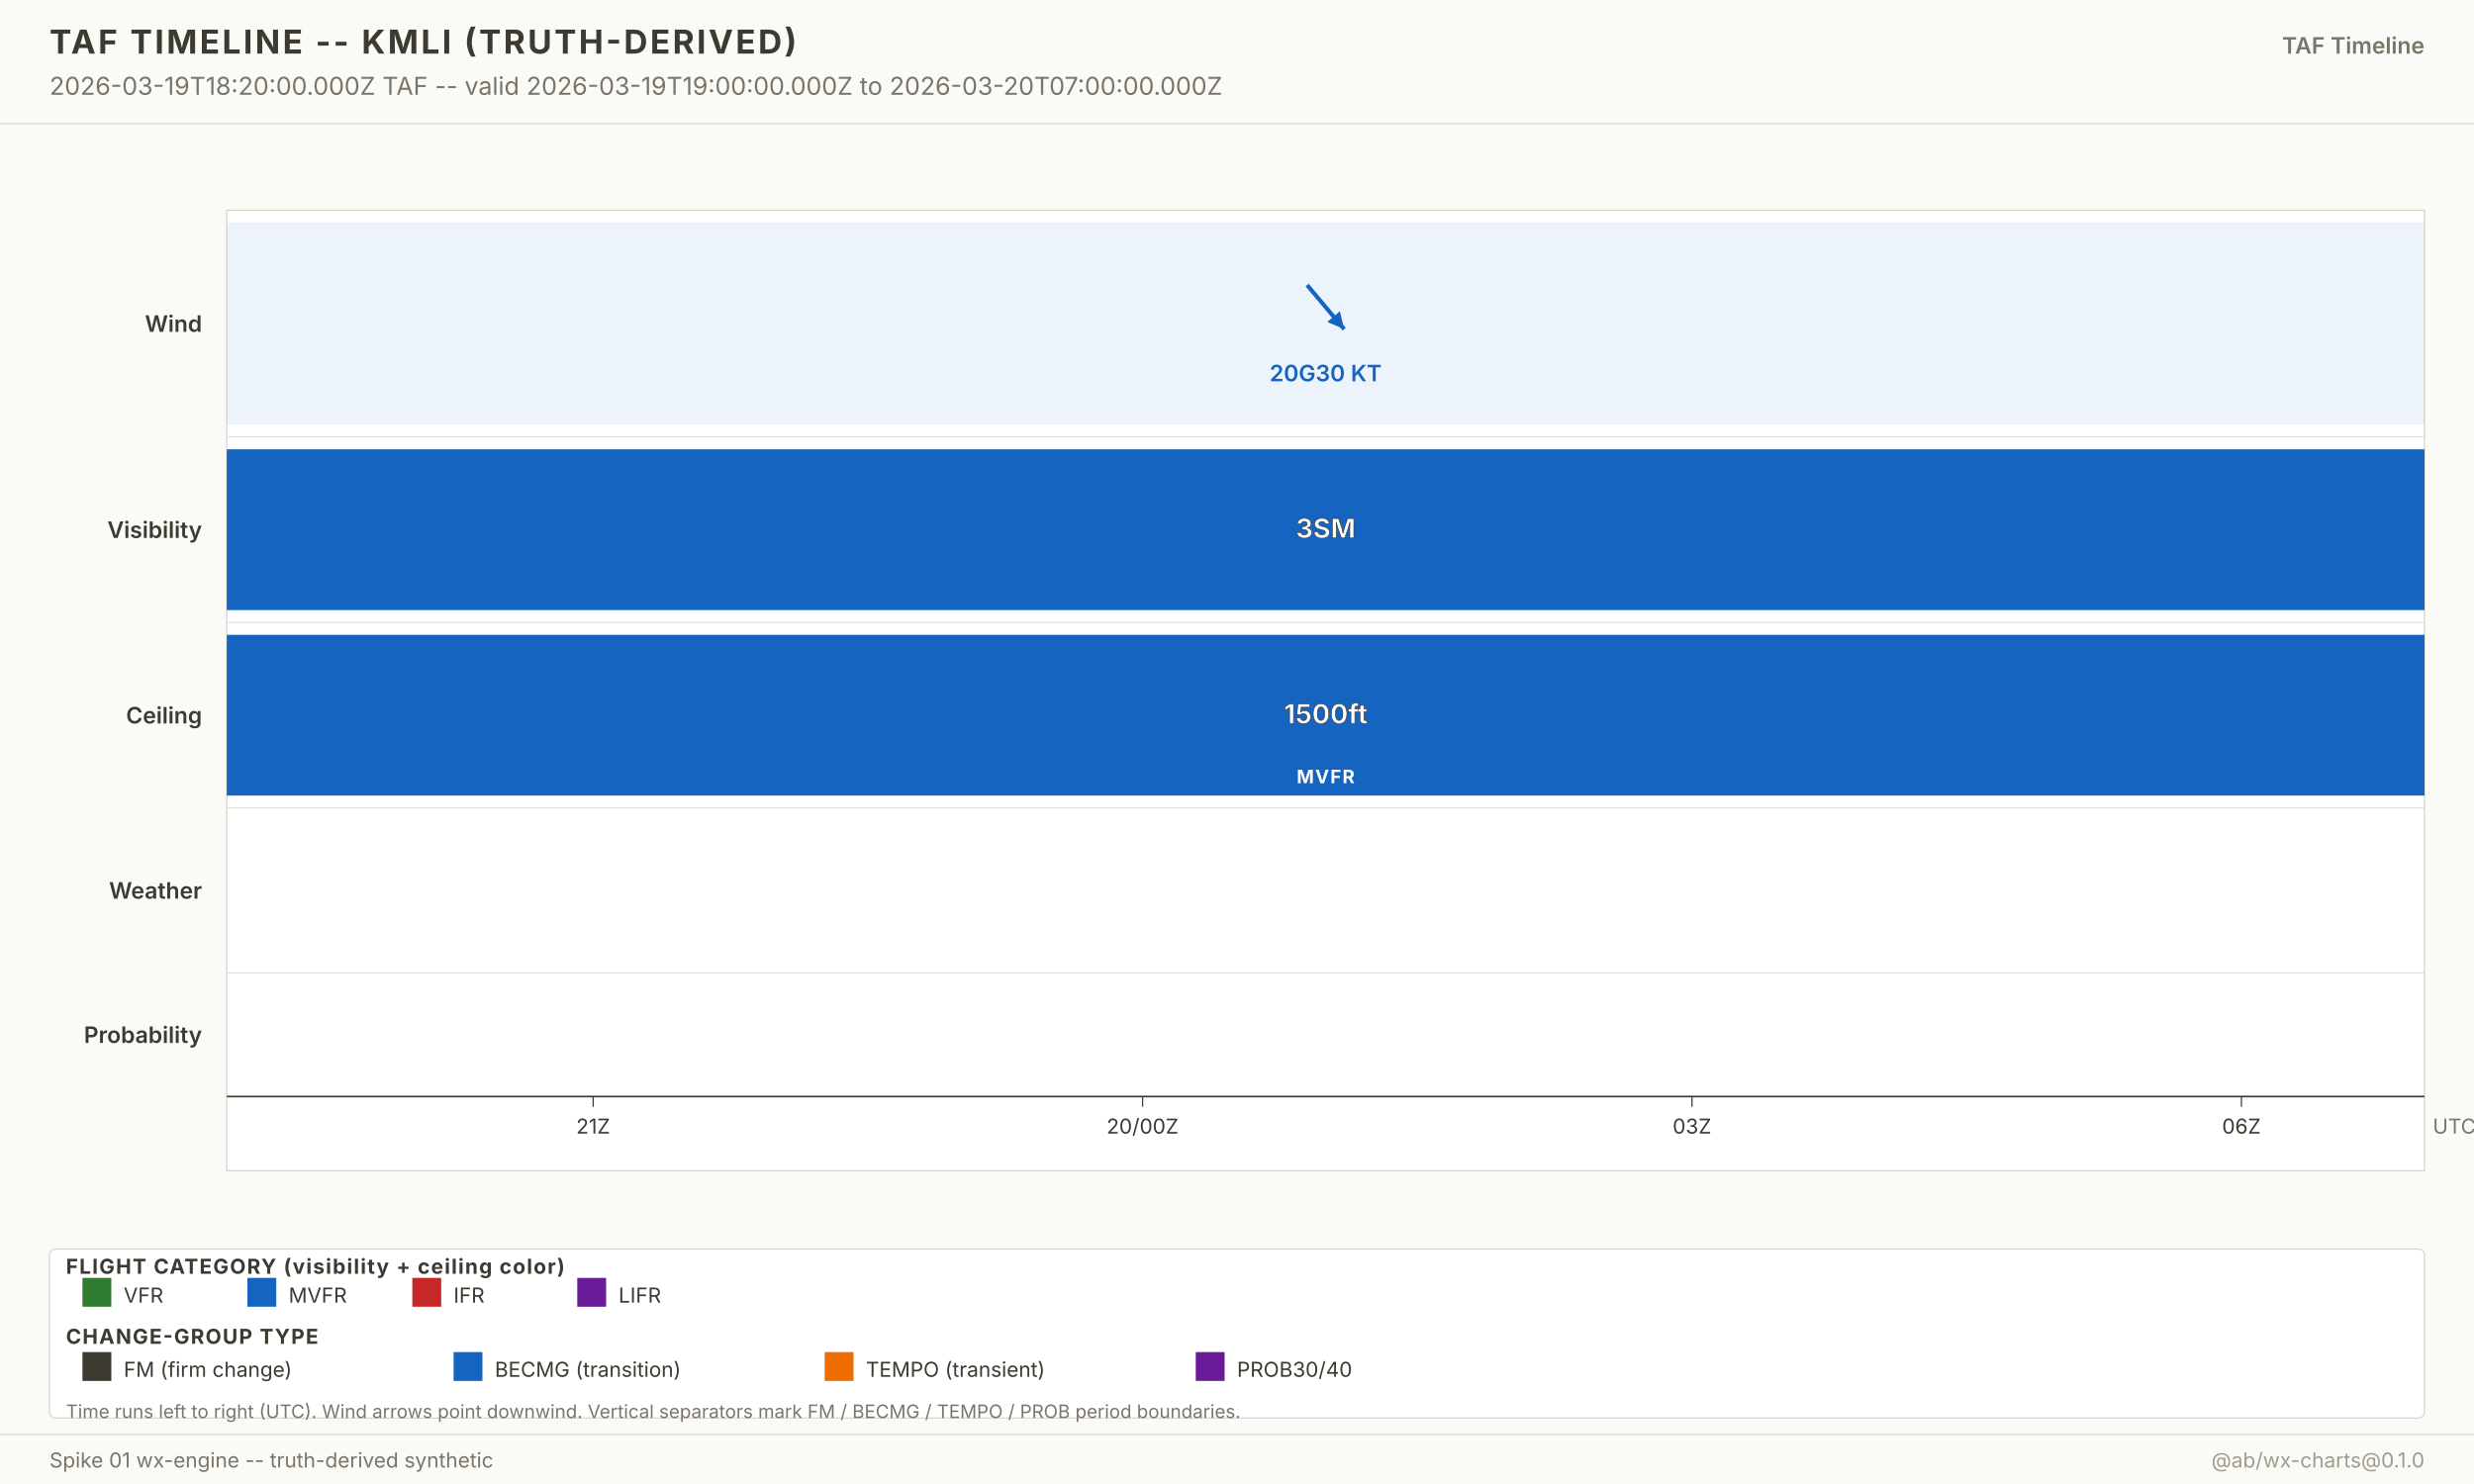
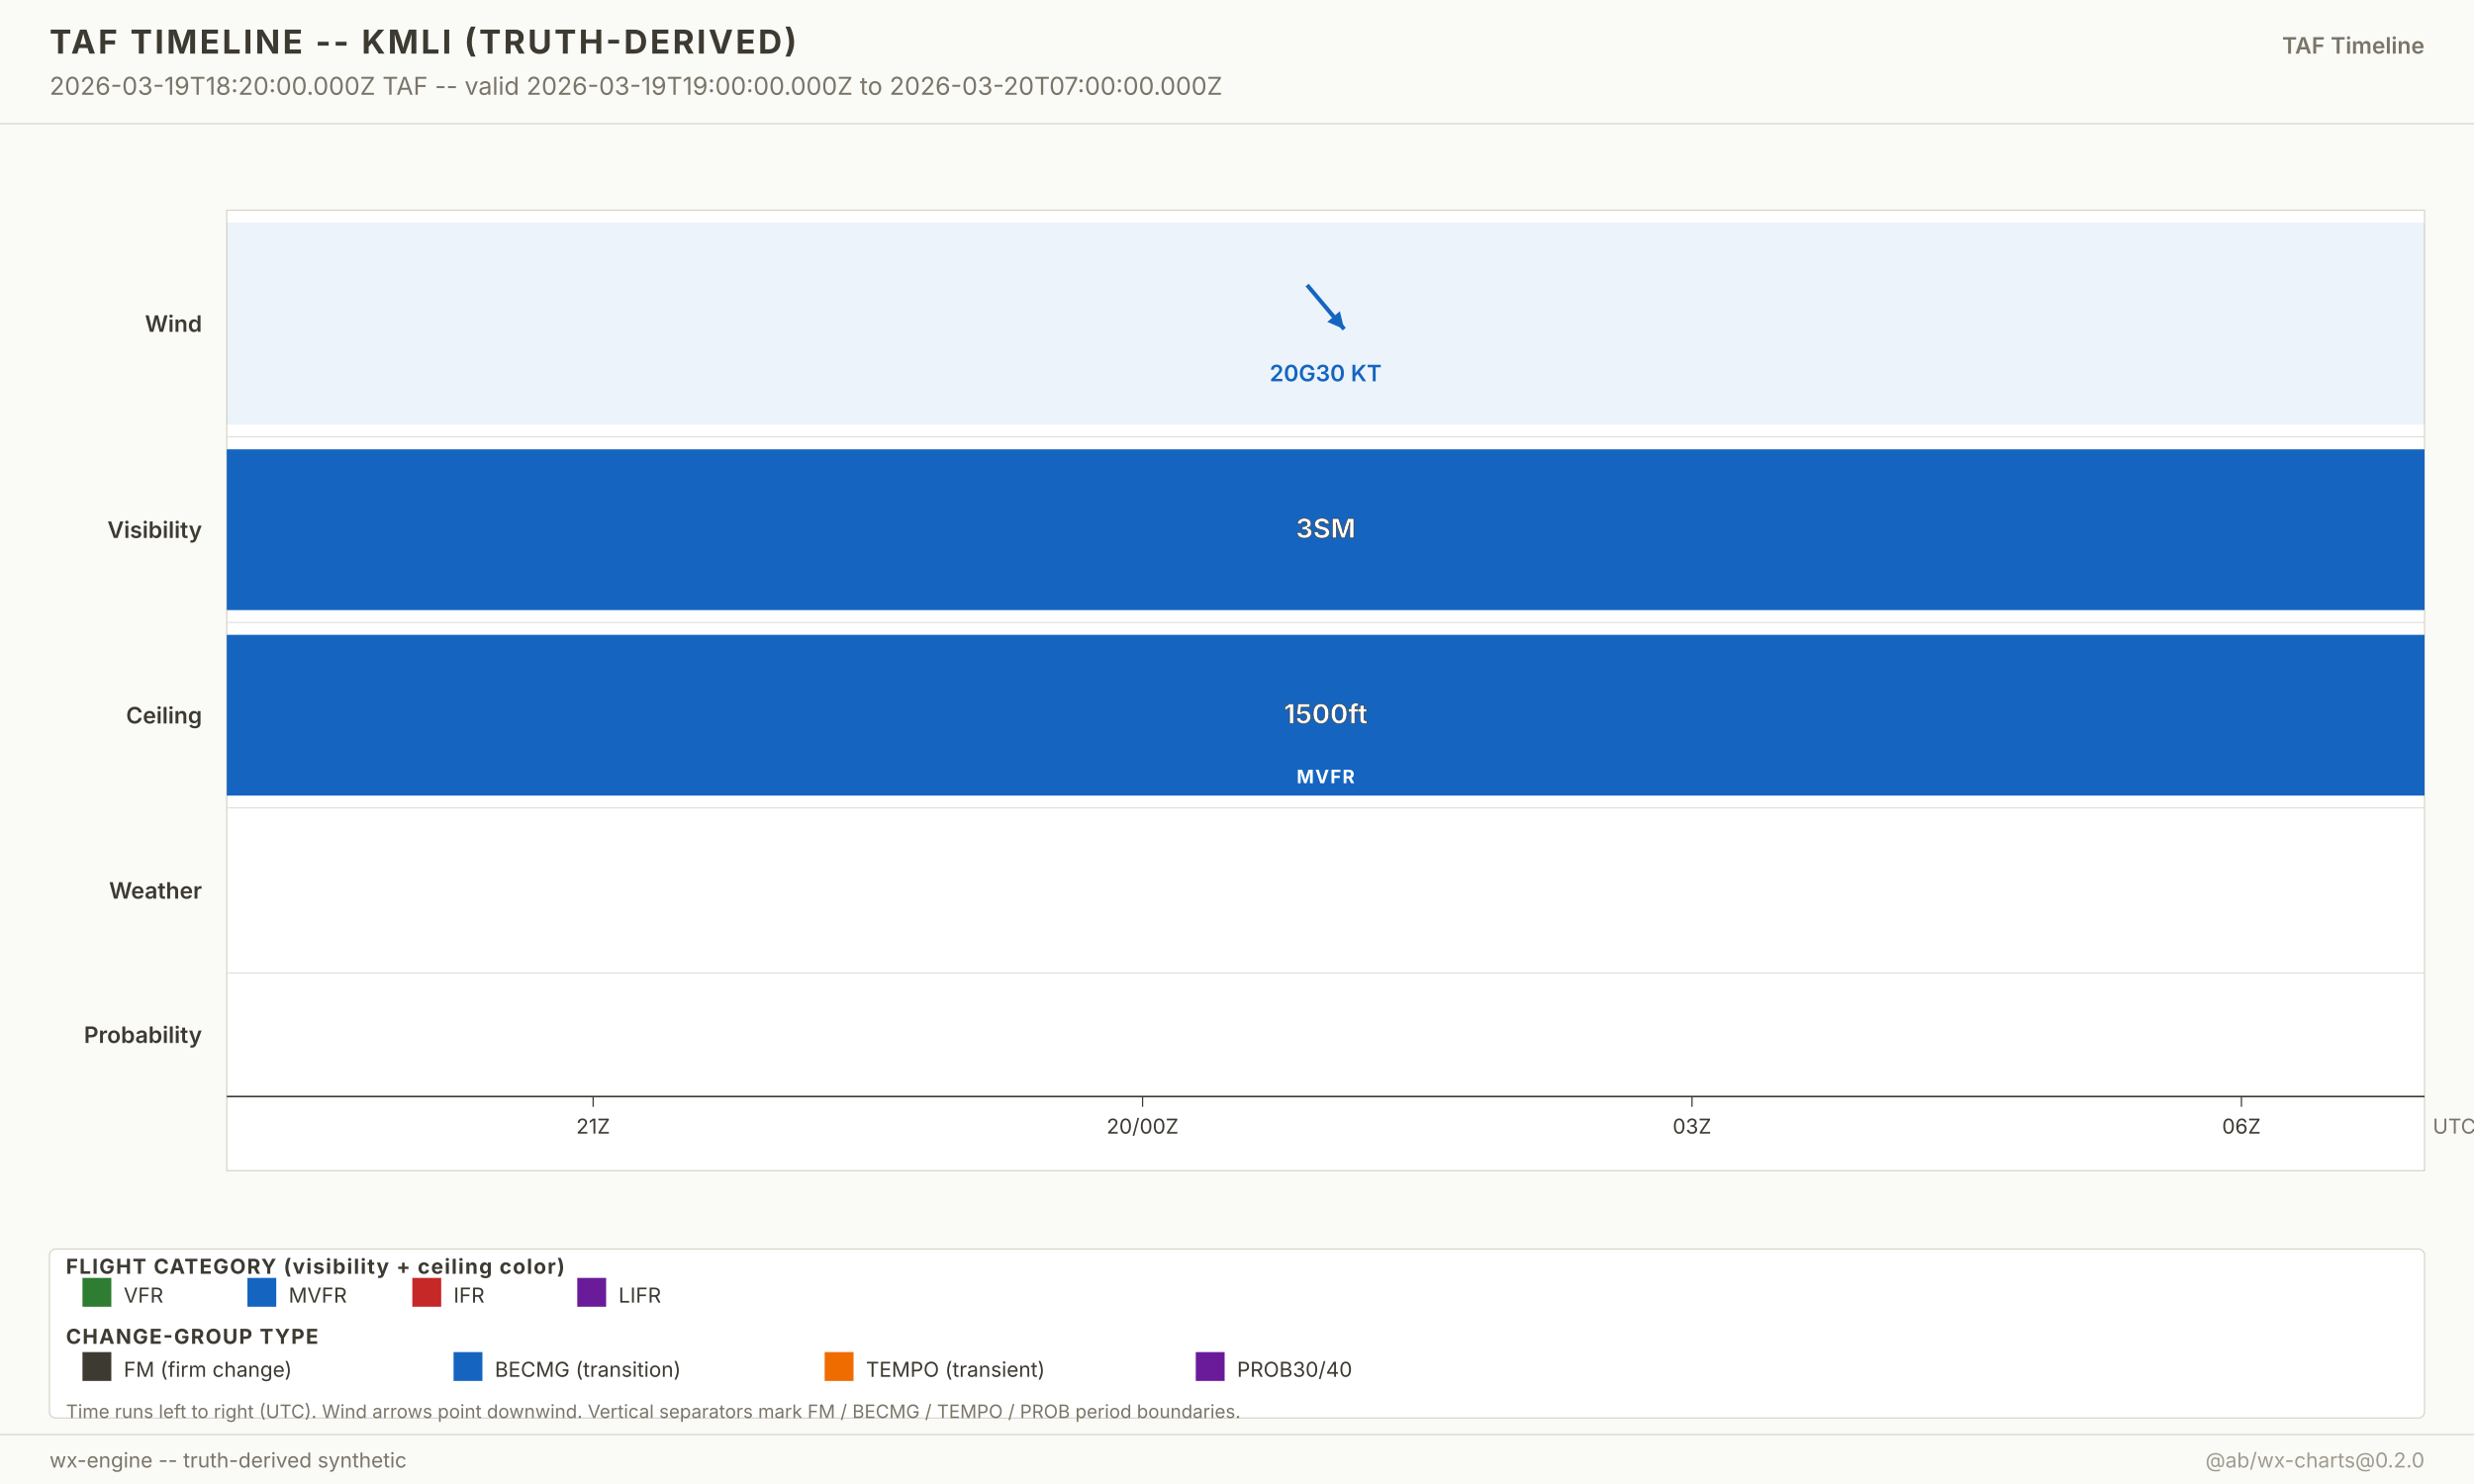
<svg xmlns="http://www.w3.org/2000/svg" width="1200" height="720" viewBox="0 0 1200 720" font-family="-apple-system, system-ui, sans-serif">
  <g class="layer-background">
    <rect x="0" y="0" width="1200" height="720" fill="#fafaf7" />
  </g>
  <g class="layer-graticule" />
+   <g class="layer-north-america-context" />
  <g class="layer-basemap-fill" />
  <g class="layer-basemap-borders" />
  <g class="layer-raster-overlay" />
  <g class="layer-basemap-re-stroke" />
  <g class="layer-vector-symbology">
    <g class="timeline-plot">
      <rect x="110" y="102" width="1066" height="466" fill="white" stroke="#d8d4c8" stroke-width="0.6" />
      <text x="98" y="161.0" text-anchor="end" font-size="11" font-weight="600" fill="#3d3a32">Wind</text>
      <rect x="110.0" y="108.0" width="1066.0" height="98.0" fill="#1565c0" fill-opacity="0.08" />
      <g opacity="1">
        <line x1="634.0" y1="138.3" x2="652.0" y2="159.7" stroke="#1565c0" stroke-width="2" />
        <polygon points="652.0,159.7 643.8,156.2 649.9,151.0" fill="#1565c0" />
      </g>
      <text x="643.0" y="185.0" text-anchor="middle" font-size="11" font-weight="600" fill="#1565c0" opacity="1">20G30 KT</text>
      <line x1="110" y1="212.0" x2="1176.0" y2="212.0" stroke="#d8d4c8" stroke-width="0.4" />
      <text x="98" y="261.0" text-anchor="end" font-size="11" font-weight="600" fill="#3d3a32">Visibility</text>
      <rect x="110.0" y="218.0" width="1066.0" height="78.0" fill="#1565c0" fill-opacity="1" />
      <text x="643.0" y="261.0" text-anchor="middle" font-size="13" font-weight="700" fill="white" stroke="#3d3a32" stroke-width="0.3">3SM</text>
      <line x1="110" y1="302.0" x2="1176.0" y2="302.0" stroke="#d8d4c8" stroke-width="0.4" />
      <text x="98" y="351.0" text-anchor="end" font-size="11" font-weight="600" fill="#3d3a32">Ceiling</text>
      <rect x="110.0" y="308.0" width="1066.0" height="78.0" fill="#1565c0" fill-opacity="1" />
      <text x="643.0" y="351.0" text-anchor="middle" font-size="13" font-weight="700" fill="white" stroke="#3d3a32" stroke-width="0.3">1500ft</text>
      <text x="643.0" y="380.0" text-anchor="middle" font-size="9" font-weight="700" fill="white" letter-spacing="0.6">MVFR</text>
      <line x1="110" y1="392.0" x2="1176.0" y2="392.0" stroke="#d8d4c8" stroke-width="0.4" />
      <text x="98" y="436.0" text-anchor="end" font-size="11" font-weight="600" fill="#3d3a32">Weather</text>
      <line x1="110" y1="472.0" x2="1176.0" y2="472.0" stroke="#d8d4c8" stroke-width="0.4" />
      <text x="98" y="506.0" text-anchor="end" font-size="11" font-weight="600" fill="#3d3a32">Probability</text>
      <line x1="110" y1="532.0" x2="1176.0" y2="532.0" stroke="#3d3a32" stroke-width="0.8" />
      <g class="time-axis">
        <line x1="287.7" y1="532.0" x2="287.7" y2="537.0" stroke="#3d3a32" stroke-width="0.6" />
        <text x="287.7" y="550.0" text-anchor="middle" font-size="10" fill="#3d3a32">21Z</text>
        <line x1="554.2" y1="532.0" x2="554.2" y2="537.0" stroke="#3d3a32" stroke-width="0.6" />
        <text x="554.2" y="550.0" text-anchor="middle" font-size="10" fill="#3d3a32">20/00Z</text>
        <line x1="820.7" y1="532.0" x2="820.7" y2="537.0" stroke="#3d3a32" stroke-width="0.6" />
        <text x="820.7" y="550.0" text-anchor="middle" font-size="10" fill="#3d3a32">03Z</text>
        <line x1="1087.2" y1="532.0" x2="1087.2" y2="537.0" stroke="#3d3a32" stroke-width="0.6" />
        <text x="1087.2" y="550.0" text-anchor="middle" font-size="10" fill="#3d3a32">06Z</text>
        <text x="1180.0" y="550.0" font-size="10" fill="#7a7568">UTC</text>
      </g>
    </g>
  </g>
  <g class="layer-point-symbology" />
  <g class="layer-chrome">
    <g class="chrome-title">
      <rect x="0" y="0" width="1200" height="60" fill="#fafaf7" />
      <line x1="0" y1="60" x2="1200" y2="60" stroke="#d8d4c8" stroke-width="0.6" />
      <text x="24" y="26" font-size="16" font-weight="700" fill="#3d3a32" letter-spacing="1.2">TAF TIMELINE -- KMLI (TRUTH-DERIVED)</text>
      <text x="24" y="46" font-size="12" fill="#7a7568">2026-03-19T18:20:00.000Z TAF -- valid 2026-03-19T19:00:00.000Z to 2026-03-20T07:00:00.000Z</text>
      <text x="1176" y="26" text-anchor="end" font-size="11" font-weight="600" fill="#7a7568">TAF Timeline</text>
    </g>
    <g class="footer-taf-legend">
      <rect x="24" y="606" width="1152" height="82" fill="white" fill-opacity="0.94" stroke="#d8d4c8" stroke-width="0.6" rx="3" />
      <text x="32" y="618.0" font-size="10" font-weight="700" fill="#3d3a32" letter-spacing="0.6">FLIGHT CATEGORY (visibility + ceiling color)</text>
      <rect x="40" y="620.0" width="14" height="14" fill="#2e7d32" />
      <text x="60" y="632.0" font-size="10" fill="#3d3a32">VFR</text>
      <rect x="120" y="620.0" width="14" height="14" fill="#1565c0" />
      <text x="140" y="632.0" font-size="10" fill="#3d3a32">MVFR</text>
      <rect x="200" y="620.0" width="14" height="14" fill="#c62828" />
      <text x="220" y="632.0" font-size="10" fill="#3d3a32">IFR</text>
      <rect x="280" y="620.0" width="14" height="14" fill="#6a1b9a" />
      <text x="300" y="632.0" font-size="10" fill="#3d3a32">LIFR</text>
      <text x="32" y="652.0" font-size="10" font-weight="700" fill="#3d3a32" letter-spacing="0.6">CHANGE-GROUP TYPE</text>
      <rect x="40" y="656.0" width="14" height="14" fill="#3d3a32" />
      <text x="60" y="668.0" font-size="10" fill="#3d3a32">FM (firm change)</text>
      <rect x="220" y="656.0" width="14" height="14" fill="#1565c0" />
      <text x="240" y="668.0" font-size="10" fill="#3d3a32">BECMG (transition)</text>
      <rect x="400" y="656.0" width="14" height="14" fill="#ef6c00" />
      <text x="420" y="668.0" font-size="10" fill="#3d3a32">TEMPO (transient)</text>
      <rect x="580" y="656.0" width="14" height="14" fill="#6a1b9a" />
      <text x="600" y="668.0" font-size="10" fill="#3d3a32">PROB30/40</text>
      <text x="32" y="688.0" font-size="9" fill="#7a7568">Time runs left to right (UTC). Wind arrows point downwind. Vertical separators mark FM / BECMG / TEMPO / PROB period boundaries.</text>
    </g>
    <g class="chrome-footer">
      <rect x="0" y="696" width="1200" height="24" fill="#fafaf7" />
      <line x1="0" y1="696" x2="1200" y2="696" stroke="#d8d4c8" stroke-width="0.6" />
-       <text x="24" y="712" font-size="10" fill="#7a7568">Spike 01 wx-engine -- truth-derived synthetic</text>
-       <text x="1176" y="712" text-anchor="end" font-size="10" fill="#a09b8d">@ab/wx-charts@0.1.0</text>
+       <text x="24" y="712" font-size="10" fill="#7a7568">wx-engine -- truth-derived synthetic</text>
+       <text x="1176" y="712" text-anchor="end" font-size="10" fill="#a09b8d">@ab/wx-charts@0.2.0</text>
    </g>
  </g>
</svg>
